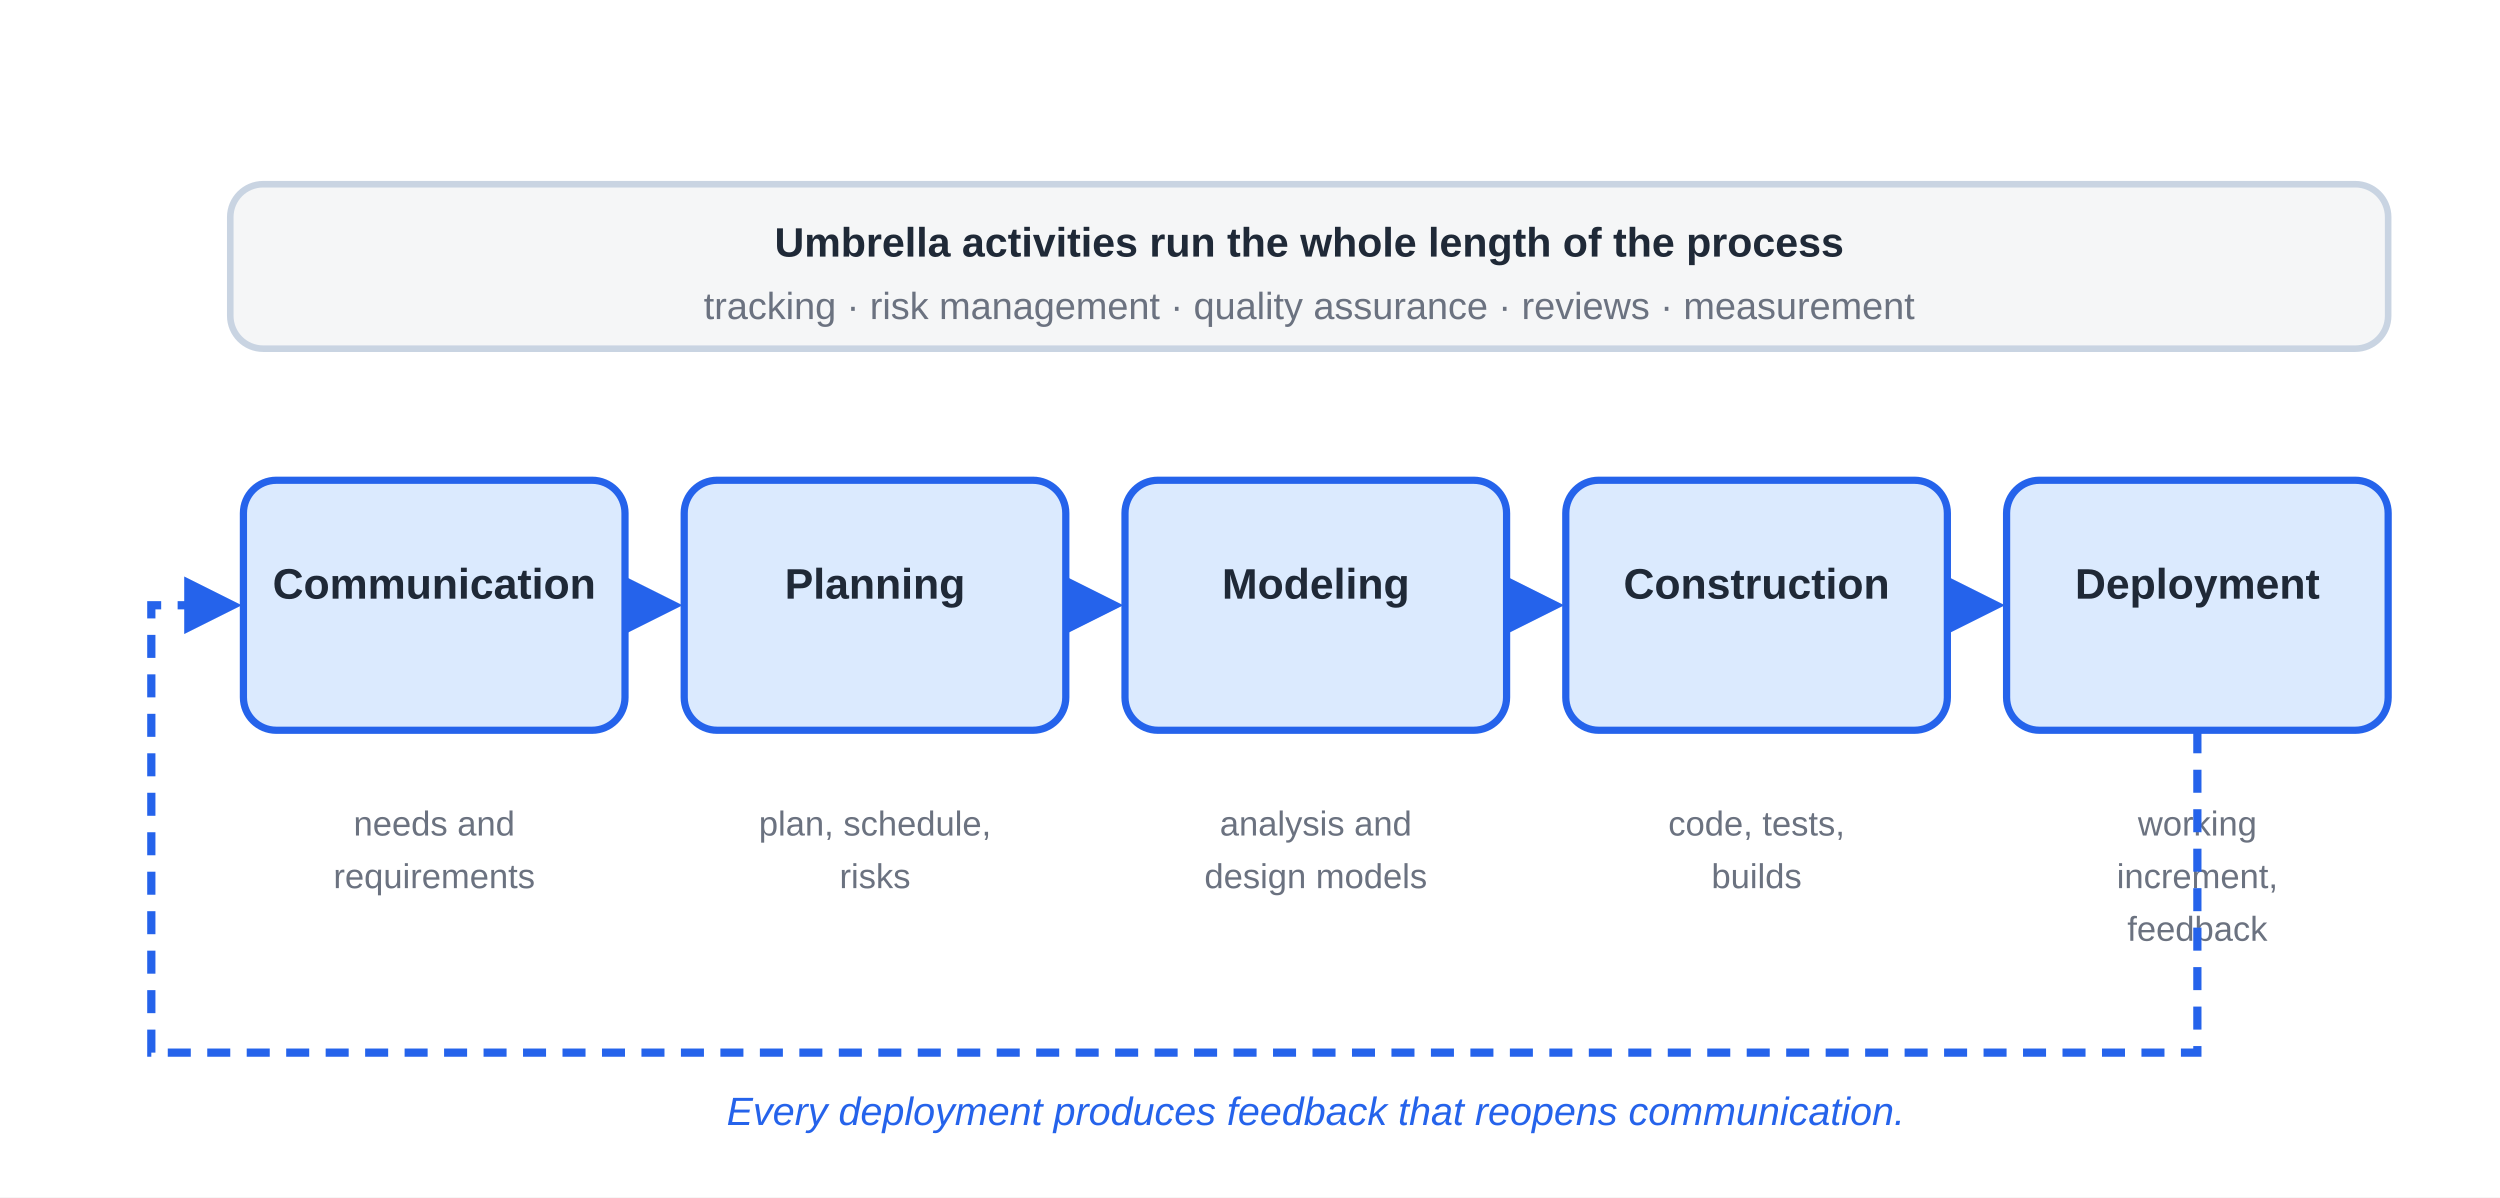
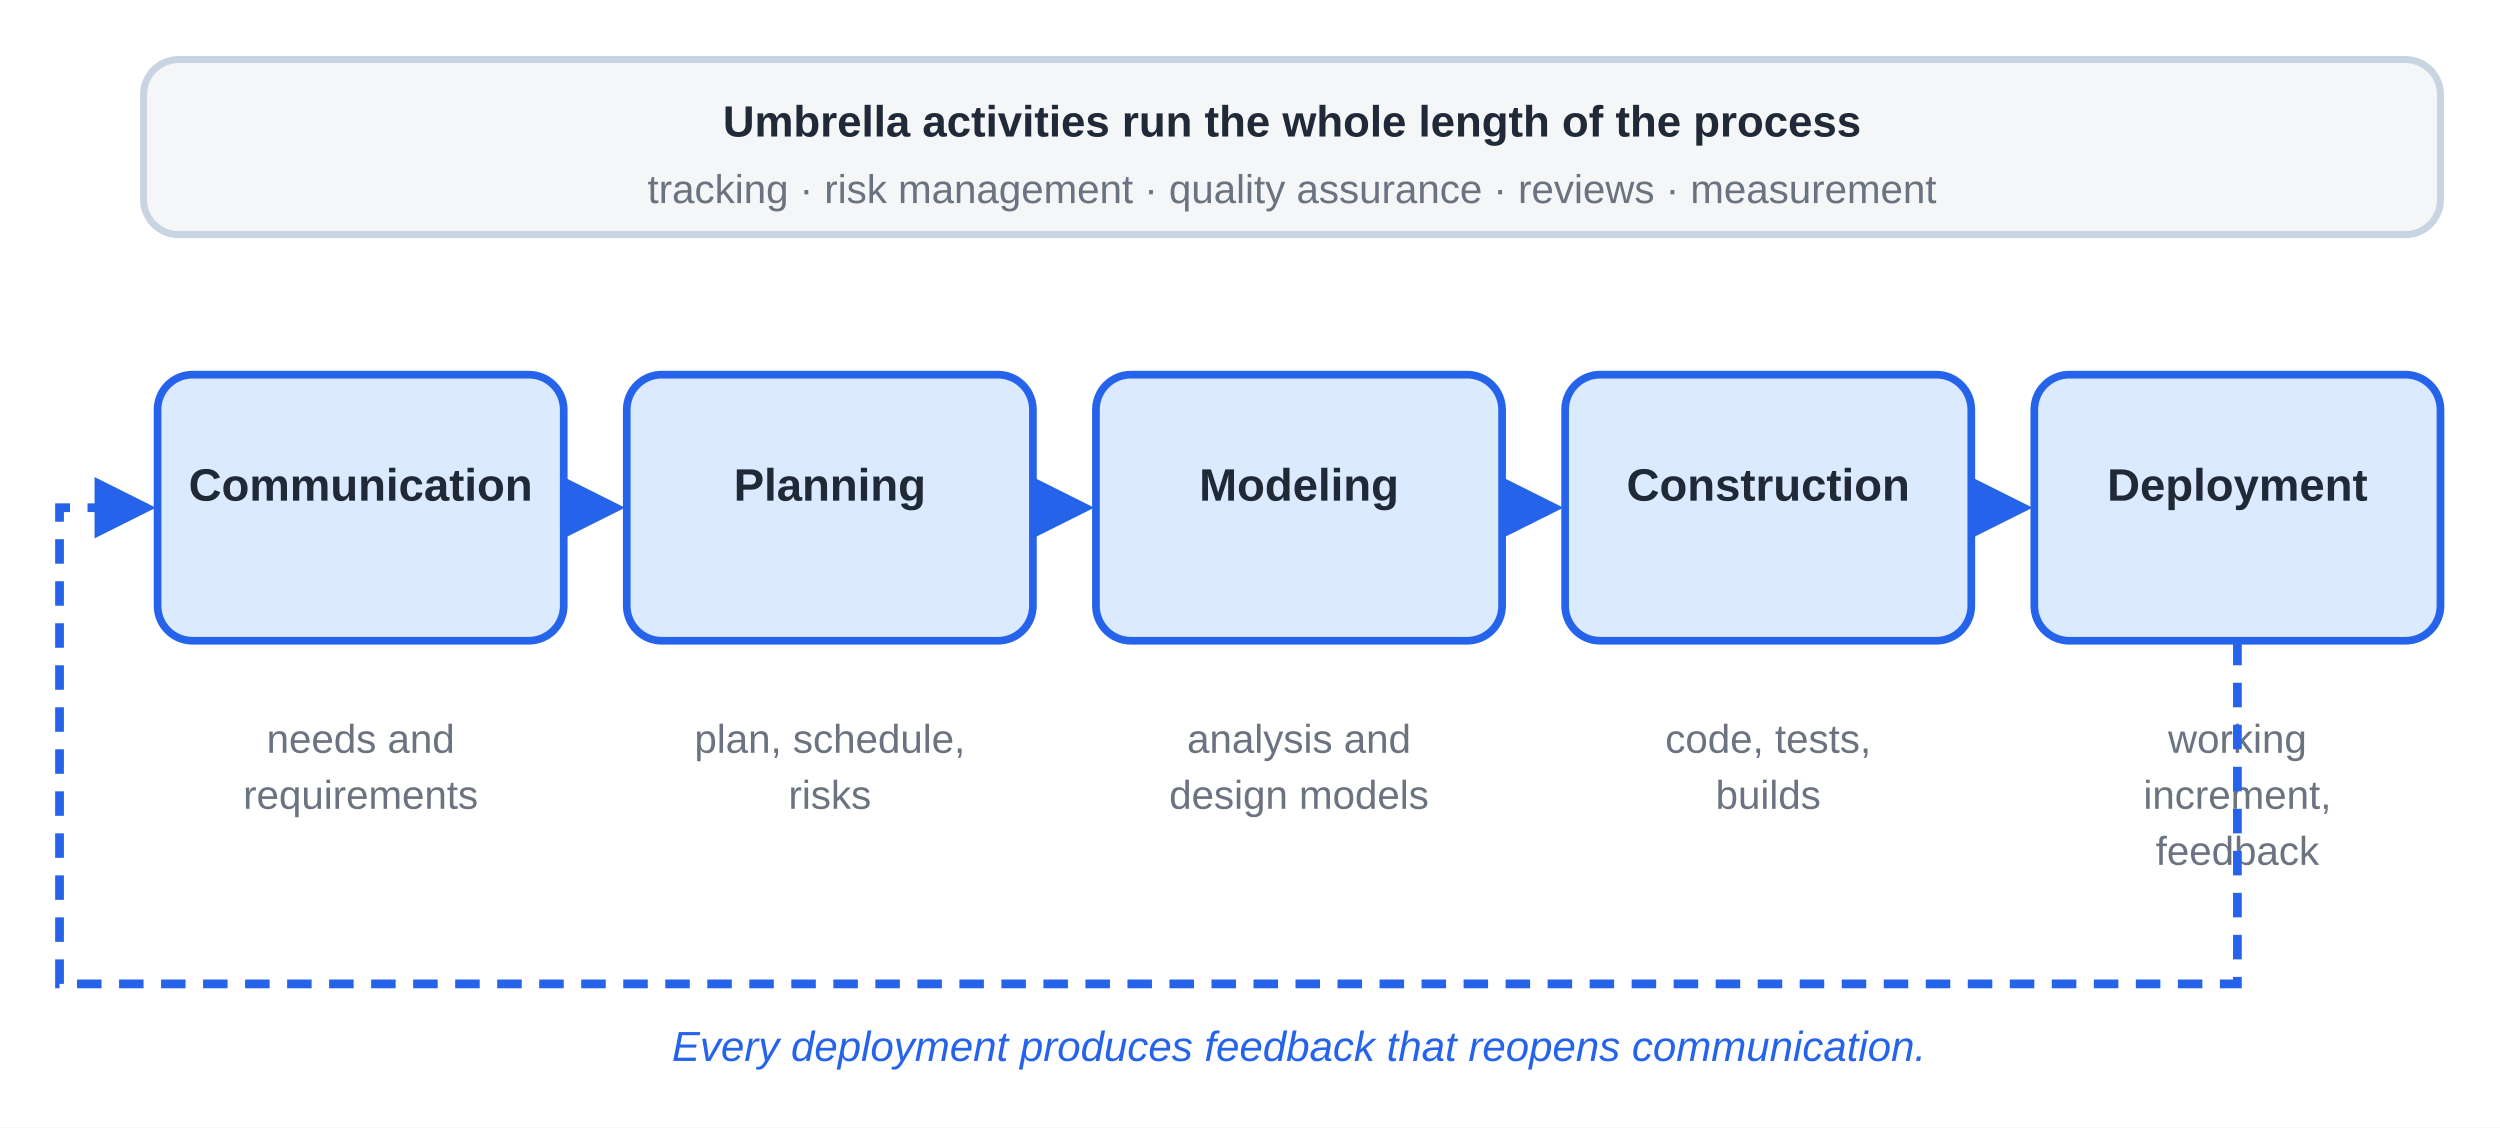
- <svg xmlns="http://www.w3.org/2000/svg" viewBox="0 0 760 364" font-family="Arial">
+ <svg xmlns="http://www.w3.org/2000/svg" viewBox="29 39 714 322" font-family="Arial">
  <defs>
    <marker id="arrB" viewBox="0 0 10 10" refX="8" refY="5" markerWidth="7" markerHeight="7" orient="auto-start-reverse">
      <path d="M0,0 L10,5 L0,10 z" fill="#2563EB" />
    </marker>
    <marker id="arrG" viewBox="0 0 10 10" refX="8" refY="5" markerWidth="7" markerHeight="7" orient="auto-start-reverse">
      <path d="M0,0 L10,5 L0,10 z" fill="#6B7280" />
    </marker>
    <marker id="arrV" viewBox="0 0 10 10" refX="8" refY="5" markerWidth="7" markerHeight="7" orient="auto-start-reverse">
      <path d="M0,0 L10,5 L0,10 z" fill="#6D3FA8" />
    </marker>
    <marker id="arrR" viewBox="0 0 10 10" refX="8" refY="5" markerWidth="7" markerHeight="7" orient="auto-start-reverse">
      <path d="M0,0 L10,5 L0,10 z" fill="#DC2626" />
    </marker>
    <marker id="arrT" viewBox="0 0 10 10" refX="8" refY="5" markerWidth="7" markerHeight="7" orient="auto-start-reverse">
      <path d="M0,0 L10,5 L0,10 z" fill="#0D9488" />
    </marker>
    <marker id="arrK" viewBox="0 0 10 10" refX="8" refY="5" markerWidth="7" markerHeight="7" orient="auto-start-reverse">
      <path d="M0,0 L10,5 L0,10 z" fill="#1F2937" />
    </marker>
    <marker id="arrA" viewBox="0 0 10 10" refX="8" refY="5" markerWidth="7" markerHeight="7" orient="auto-start-reverse">
      <path d="M0,0 L10,5 L0,10 z" fill="#D97706" />
    </marker>
    <marker id="arrGr" viewBox="0 0 10 10" refX="8" refY="5" markerWidth="7" markerHeight="7" orient="auto-start-reverse">
      <path d="M0,0 L10,5 L0,10 z" fill="#2E7D46" />
    </marker>
  </defs>
-   <rect x="0" y="0" width="760" height="364" fill="#FFFFFF" />
+   <rect x="29" y="39" width="714" height="322" fill="#FFFFFF" />
  <rect x="70" y="56" width="656" height="50" rx="10" fill="#F5F6F7" stroke="#C9D4E2" stroke-width="2" />
  <text x="398" y="78" text-anchor="middle" font-size="12.5" fill="#1F2937" font-weight="bold" font-style="normal">Umbrella activities run the whole length of the process</text>
  <text x="398" y="97" text-anchor="middle" font-size="11.5" fill="#6B7280" font-weight="normal" font-style="normal">tracking  ·  risk management  ·  quality assurance  ·  reviews  ·  measurement</text>
  <rect x="74" y="146" width="116" height="76" rx="10" fill="#DBEAFE" stroke="#2563EB" stroke-width="2.2" />
  <text x="132" y="182" text-anchor="middle" font-size="13" fill="#1F2937" font-weight="bold" font-style="normal">Communication</text>
-   <text x="132" y="254" text-anchor="middle" font-size="10.5" fill="#6B7280" font-weight="normal" font-style="normal">needs and</text>
-   <text x="132" y="270" text-anchor="middle" font-size="10.5" fill="#6B7280" font-weight="normal" font-style="normal">requirements</text>
+   <text x="132" y="254" text-anchor="middle" font-size="11.5" fill="#6B7280" font-weight="normal" font-style="normal">needs and</text>
+   <text x="132" y="270" text-anchor="middle" font-size="11.5" fill="#6B7280" font-weight="normal" font-style="normal">requirements</text>
  <line x1="190" y1="184" x2="204" y2="184" stroke="#2563EB" stroke-width="2.5" marker-end="url(#arrB)" />
  <rect x="208" y="146" width="116" height="76" rx="10" fill="#DBEAFE" stroke="#2563EB" stroke-width="2.2" />
  <text x="266" y="182" text-anchor="middle" font-size="13" fill="#1F2937" font-weight="bold" font-style="normal">Planning</text>
-   <text x="266" y="254" text-anchor="middle" font-size="10.5" fill="#6B7280" font-weight="normal" font-style="normal">plan, schedule,</text>
-   <text x="266" y="270" text-anchor="middle" font-size="10.5" fill="#6B7280" font-weight="normal" font-style="normal">risks</text>
+   <text x="266" y="254" text-anchor="middle" font-size="11.5" fill="#6B7280" font-weight="normal" font-style="normal">plan, schedule,</text>
+   <text x="266" y="270" text-anchor="middle" font-size="11.5" fill="#6B7280" font-weight="normal" font-style="normal">risks</text>
  <line x1="324" y1="184" x2="338" y2="184" stroke="#2563EB" stroke-width="2.5" marker-end="url(#arrB)" />
  <rect x="342" y="146" width="116" height="76" rx="10" fill="#DBEAFE" stroke="#2563EB" stroke-width="2.2" />
  <text x="400" y="182" text-anchor="middle" font-size="13" fill="#1F2937" font-weight="bold" font-style="normal">Modeling</text>
-   <text x="400" y="254" text-anchor="middle" font-size="10.5" fill="#6B7280" font-weight="normal" font-style="normal">analysis and</text>
-   <text x="400" y="270" text-anchor="middle" font-size="10.5" fill="#6B7280" font-weight="normal" font-style="normal">design models</text>
+   <text x="400" y="254" text-anchor="middle" font-size="11.5" fill="#6B7280" font-weight="normal" font-style="normal">analysis and</text>
+   <text x="400" y="270" text-anchor="middle" font-size="11.5" fill="#6B7280" font-weight="normal" font-style="normal">design models</text>
  <line x1="458" y1="184" x2="472" y2="184" stroke="#2563EB" stroke-width="2.5" marker-end="url(#arrB)" />
  <rect x="476" y="146" width="116" height="76" rx="10" fill="#DBEAFE" stroke="#2563EB" stroke-width="2.2" />
  <text x="534" y="182" text-anchor="middle" font-size="13" fill="#1F2937" font-weight="bold" font-style="normal">Construction</text>
-   <text x="534" y="254" text-anchor="middle" font-size="10.5" fill="#6B7280" font-weight="normal" font-style="normal">code, tests,</text>
-   <text x="534" y="270" text-anchor="middle" font-size="10.5" fill="#6B7280" font-weight="normal" font-style="normal">builds</text>
+   <text x="534" y="254" text-anchor="middle" font-size="11.5" fill="#6B7280" font-weight="normal" font-style="normal">code, tests,</text>
+   <text x="534" y="270" text-anchor="middle" font-size="11.5" fill="#6B7280" font-weight="normal" font-style="normal">builds</text>
  <line x1="592" y1="184" x2="606" y2="184" stroke="#2563EB" stroke-width="2.5" marker-end="url(#arrB)" />
  <rect x="610" y="146" width="116" height="76" rx="10" fill="#DBEAFE" stroke="#2563EB" stroke-width="2.2" />
  <text x="668" y="182" text-anchor="middle" font-size="13" fill="#1F2937" font-weight="bold" font-style="normal">Deployment</text>
-   <text x="668" y="254" text-anchor="middle" font-size="10.5" fill="#6B7280" font-weight="normal" font-style="normal">working</text>
-   <text x="668" y="270" text-anchor="middle" font-size="10.5" fill="#6B7280" font-weight="normal" font-style="normal">increment,</text>
-   <text x="668" y="286" text-anchor="middle" font-size="10.5" fill="#6B7280" font-weight="normal" font-style="normal">feedback</text>
+   <text x="668" y="254" text-anchor="middle" font-size="11.5" fill="#6B7280" font-weight="normal" font-style="normal">working</text>
+   <text x="668" y="270" text-anchor="middle" font-size="11.5" fill="#6B7280" font-weight="normal" font-style="normal">increment,</text>
+   <text x="668" y="286" text-anchor="middle" font-size="11.5" fill="#6B7280" font-weight="normal" font-style="normal">feedback</text>
  <path d="M 668,222 L 668,320 L 46,320 L 46,184 L 70,184" fill="none" stroke="#2563EB" stroke-width="2.5" stroke-dasharray="7 5" marker-end="url(#arrB)" />
  <text x="400" y="342" text-anchor="middle" font-size="12" fill="#2563EB" font-weight="normal" font-style="italic">Every deployment produces feedback that reopens communication.</text>
</svg>
